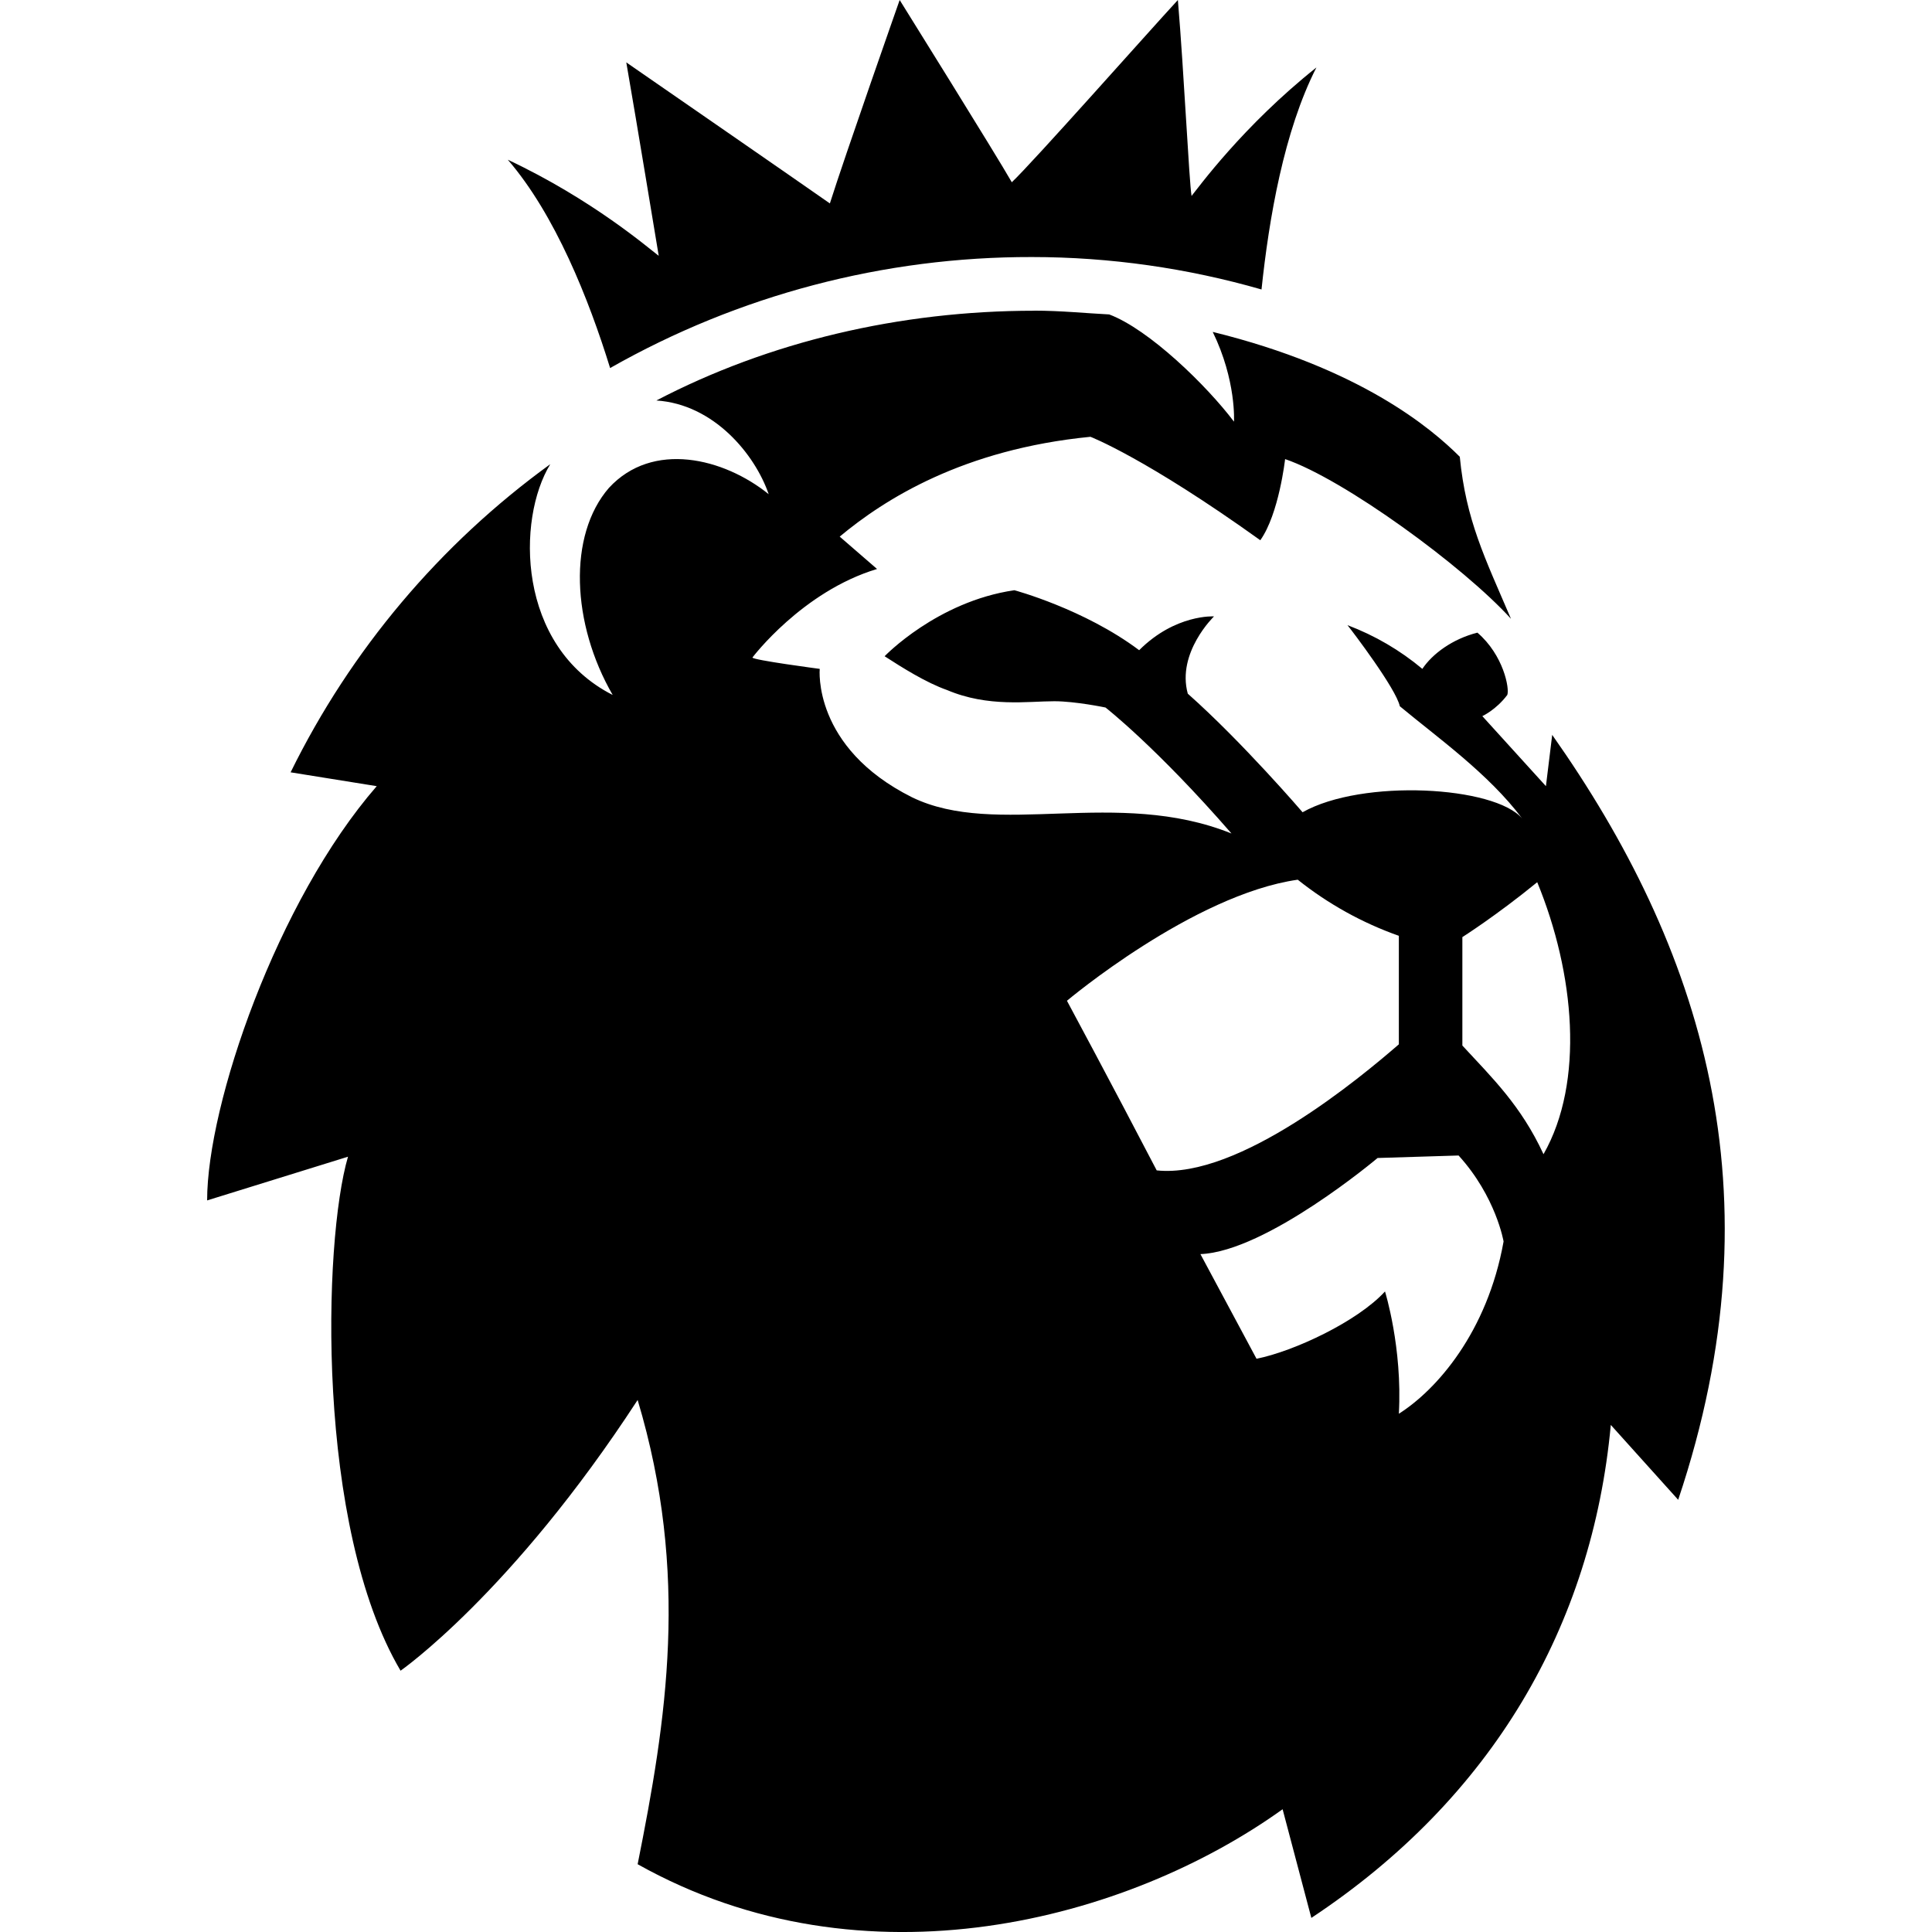
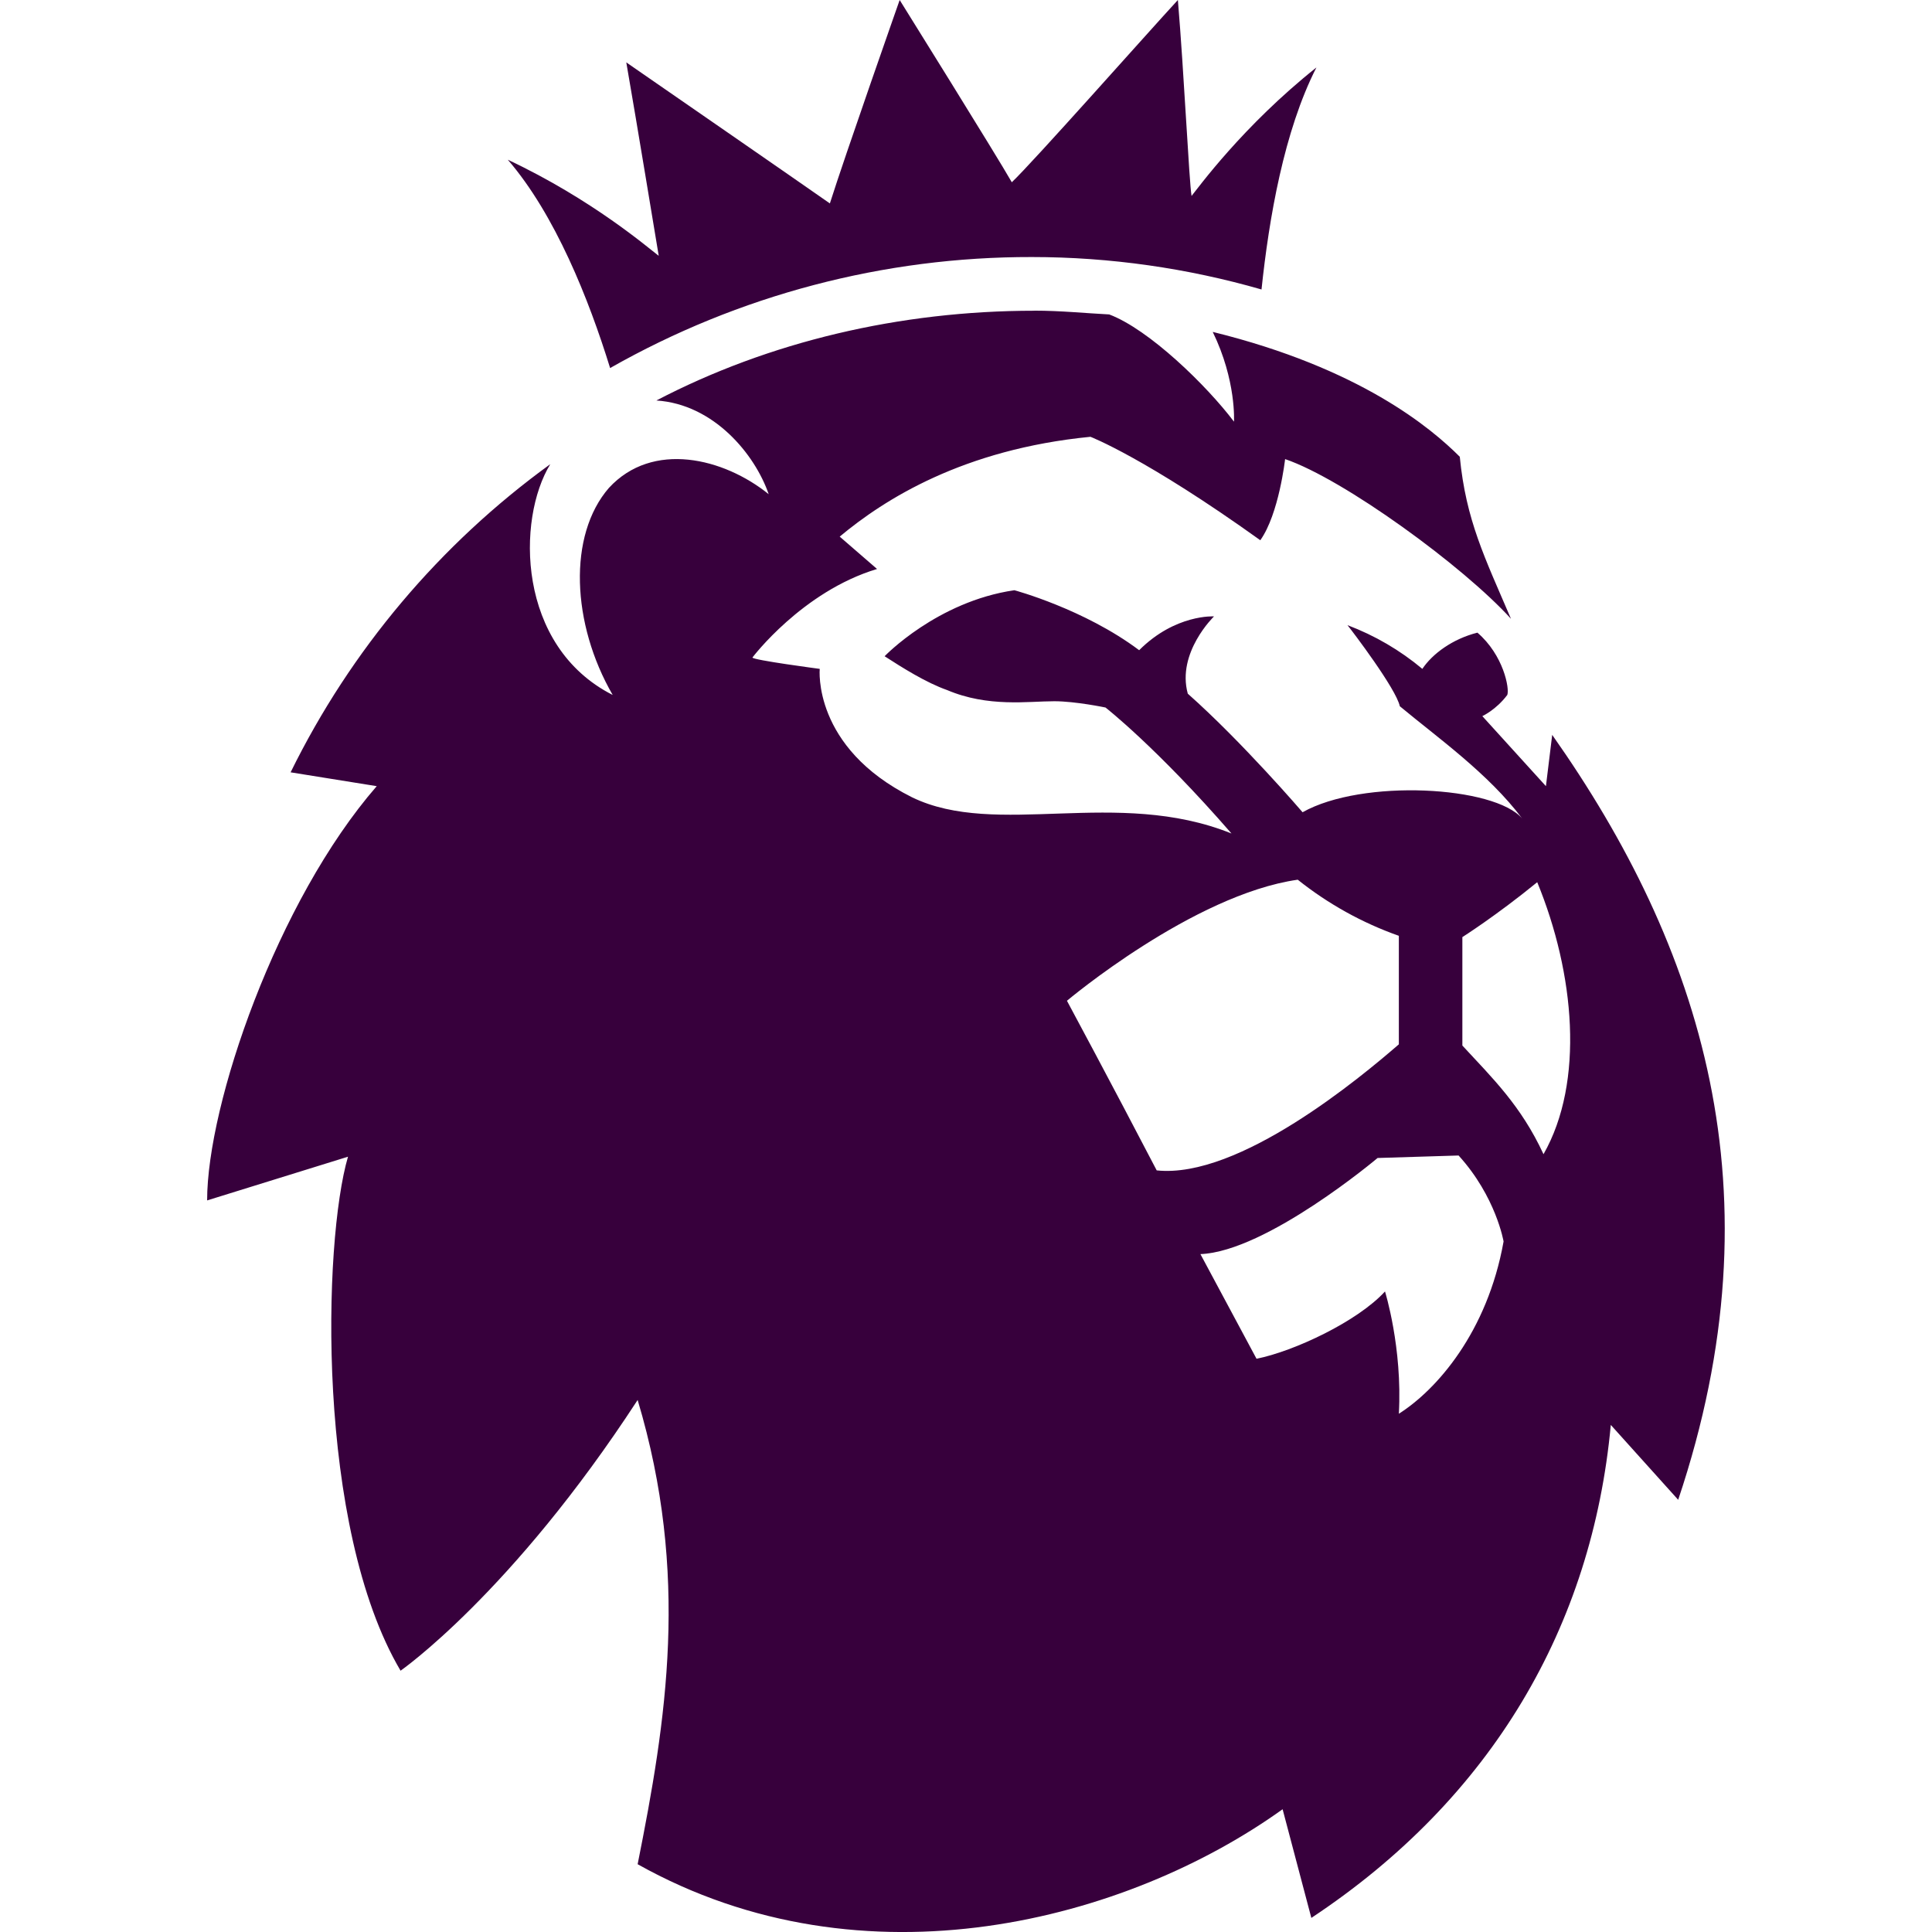
- <svg xmlns="http://www.w3.org/2000/svg" role="img" viewBox="0 0 24 24">
+ <svg xmlns="http://www.w3.org/2000/svg" role="img" viewBox="0 0 24 24" fill="#37003C">
  <path d="M11.176 0s-.681 1.938-.867 2.527C9.844 2.202 8.386 1.194 7.78.775c.14.806.356 2.124.403 2.403-.124-.093-.821-.698-1.875-1.194.589.682 1.008 1.736 1.271 2.588a10.566 10.566 0 0 1 5.238-1.379c.977 0 1.94.14 2.854.403.093-.884.279-1.968.682-2.758-.915.728-1.474 1.503-1.551 1.596-.031-.186-.093-1.52-.17-2.434-.372.403-1.8 2.016-2.063 2.264C12.384 1.938 11.176 0 11.176 0zm1.674 3.86c-1.674 0-3.3.386-4.696 1.115.713.046 1.224.668 1.395 1.164-.558-.45-1.442-.667-1.985-.078-.511.589-.464 1.688.047 2.572-1.193-.605-1.194-2.185-.775-2.867A10.392 10.392 0 0 0 3.61 9.594l1.07.172c-1.24 1.426-2.107 3.953-2.107 5.146l1.75-.543c-.31 1.054-.401 4.602.653 6.385 0 0 1.38-.96 2.945-3.363.65 2.17.356 3.985 0 5.767 2.82 1.581 6.09.696 8.012-.683l.357 1.35c2.248-1.489 3.488-3.628 3.72-6.124l.837.93c1.286-3.829.28-6.883-1.565-9.502l-.078.637-.79-.87s.17-.077.31-.263c.03-.078-.046-.495-.371-.774-.31.078-.56.264-.684.45a3.222 3.222 0 0 0-.93-.543c.062.077.604.79.65 1.007.466.388 1.102.837 1.52 1.395-.34-.403-1.984-.497-2.728-.078 0 0-.744-.868-1.426-1.473-.14-.511.326-.96.326-.96s-.48-.03-.93.42c-.682-.512-1.55-.745-1.55-.745-.961.14-1.612.82-1.612.82.217.14.512.327.776.42.511.217 1.006.139 1.332.139.263 0 .636.078.636.078s.635.495 1.565 1.565c-1.426-.574-2.915.062-3.969-.45-1.24-.62-1.146-1.595-1.146-1.595s-.836-.11-.836-.141c0 0 .618-.82 1.548-1.1l-.464-.402c.558-.465 1.534-1.085 3.115-1.24 0 0 .683.262 2.11 1.285.232-.326.308-1.008.308-1.008.728.248 2.217 1.333 2.806 1.984-.325-.759-.559-1.223-.636-2.013-.357-.357-1.24-1.101-3.069-1.551.295.605.264 1.115.264 1.115-.34-.45-1.055-1.146-1.55-1.332-.295-.015-.605-.047-.93-.047zm3.271 7.068a4.323 4.323 0 0 0 1.256.697v1.348c-.465.403-1.985 1.675-3.008 1.566-.573-1.1-1.115-2.107-1.115-2.107s1.565-1.318 2.867-1.504zm2.975.031c.465 1.131.59 2.48.078 3.379-.28-.605-.636-.947-1.008-1.35v-1.347s.418-.264.93-.682zm-.977 3.395c.465.511.559 1.068.559 1.068-.202 1.131-.836 1.846-1.301 2.14.046-.821-.172-1.519-.172-1.519-.34.372-1.13.743-1.596.836l-.697-1.3c.822-.032 2.201-1.194 2.201-1.194l1.006-.031z" />
</svg>
